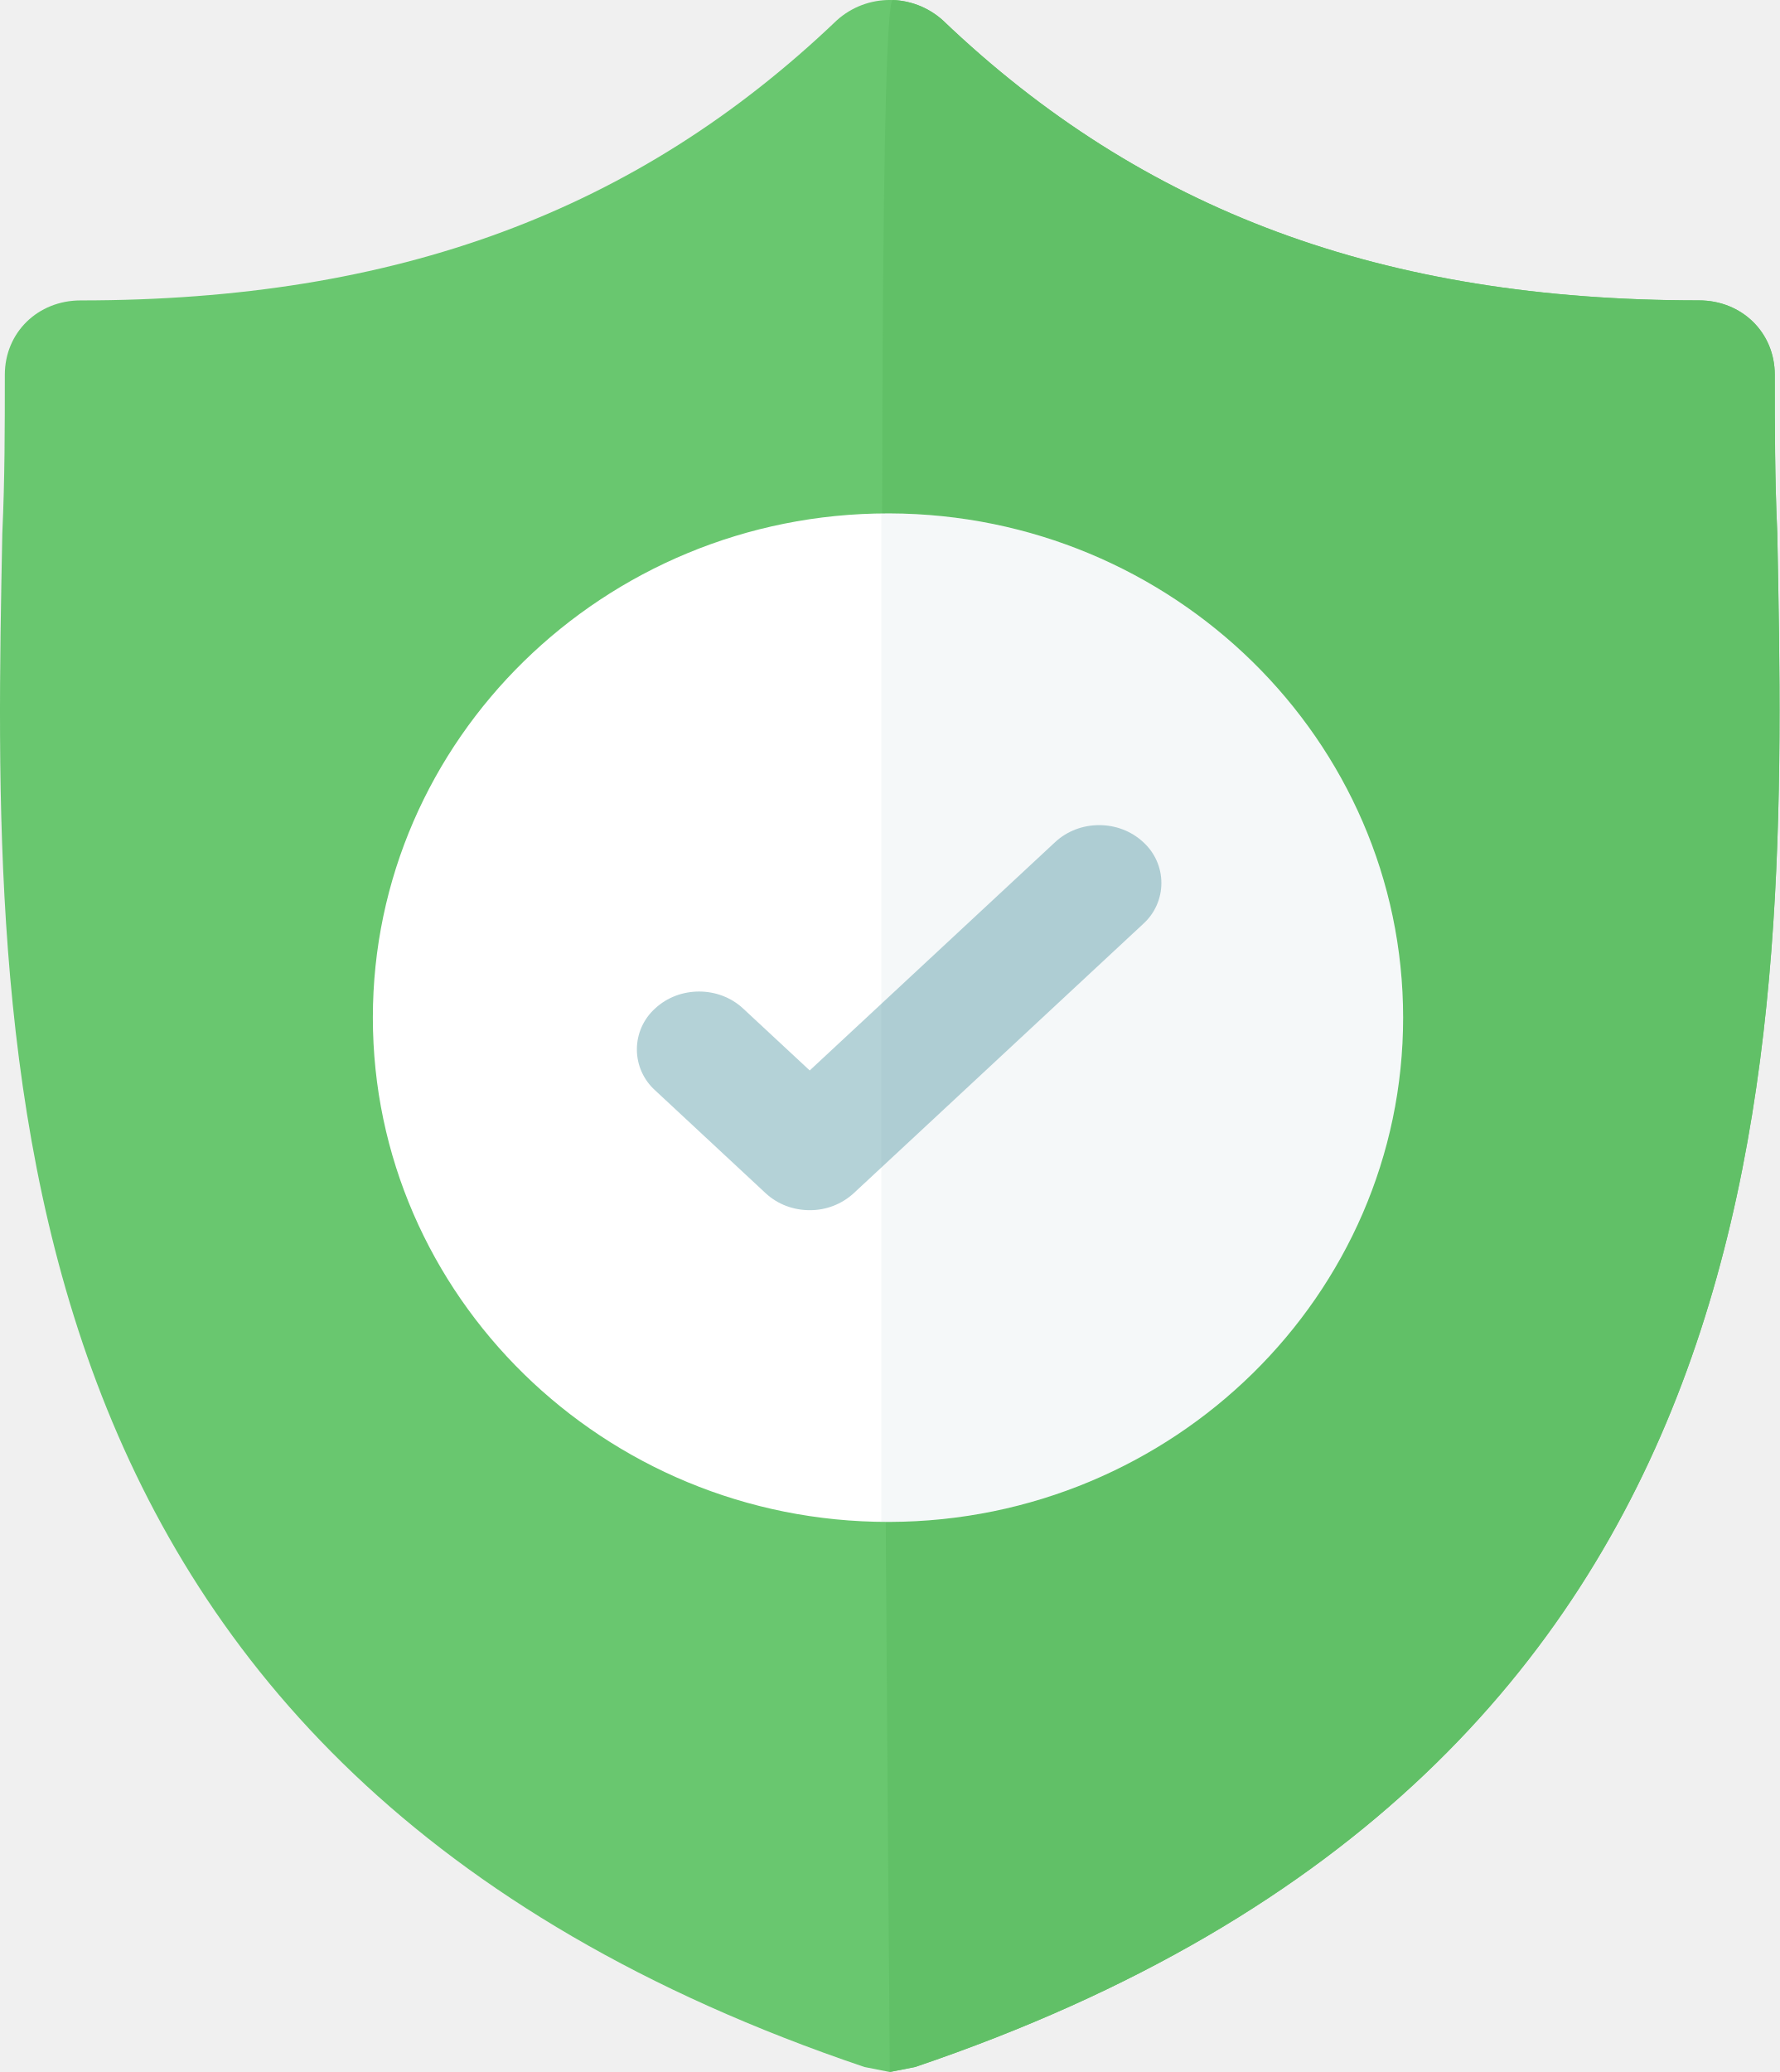
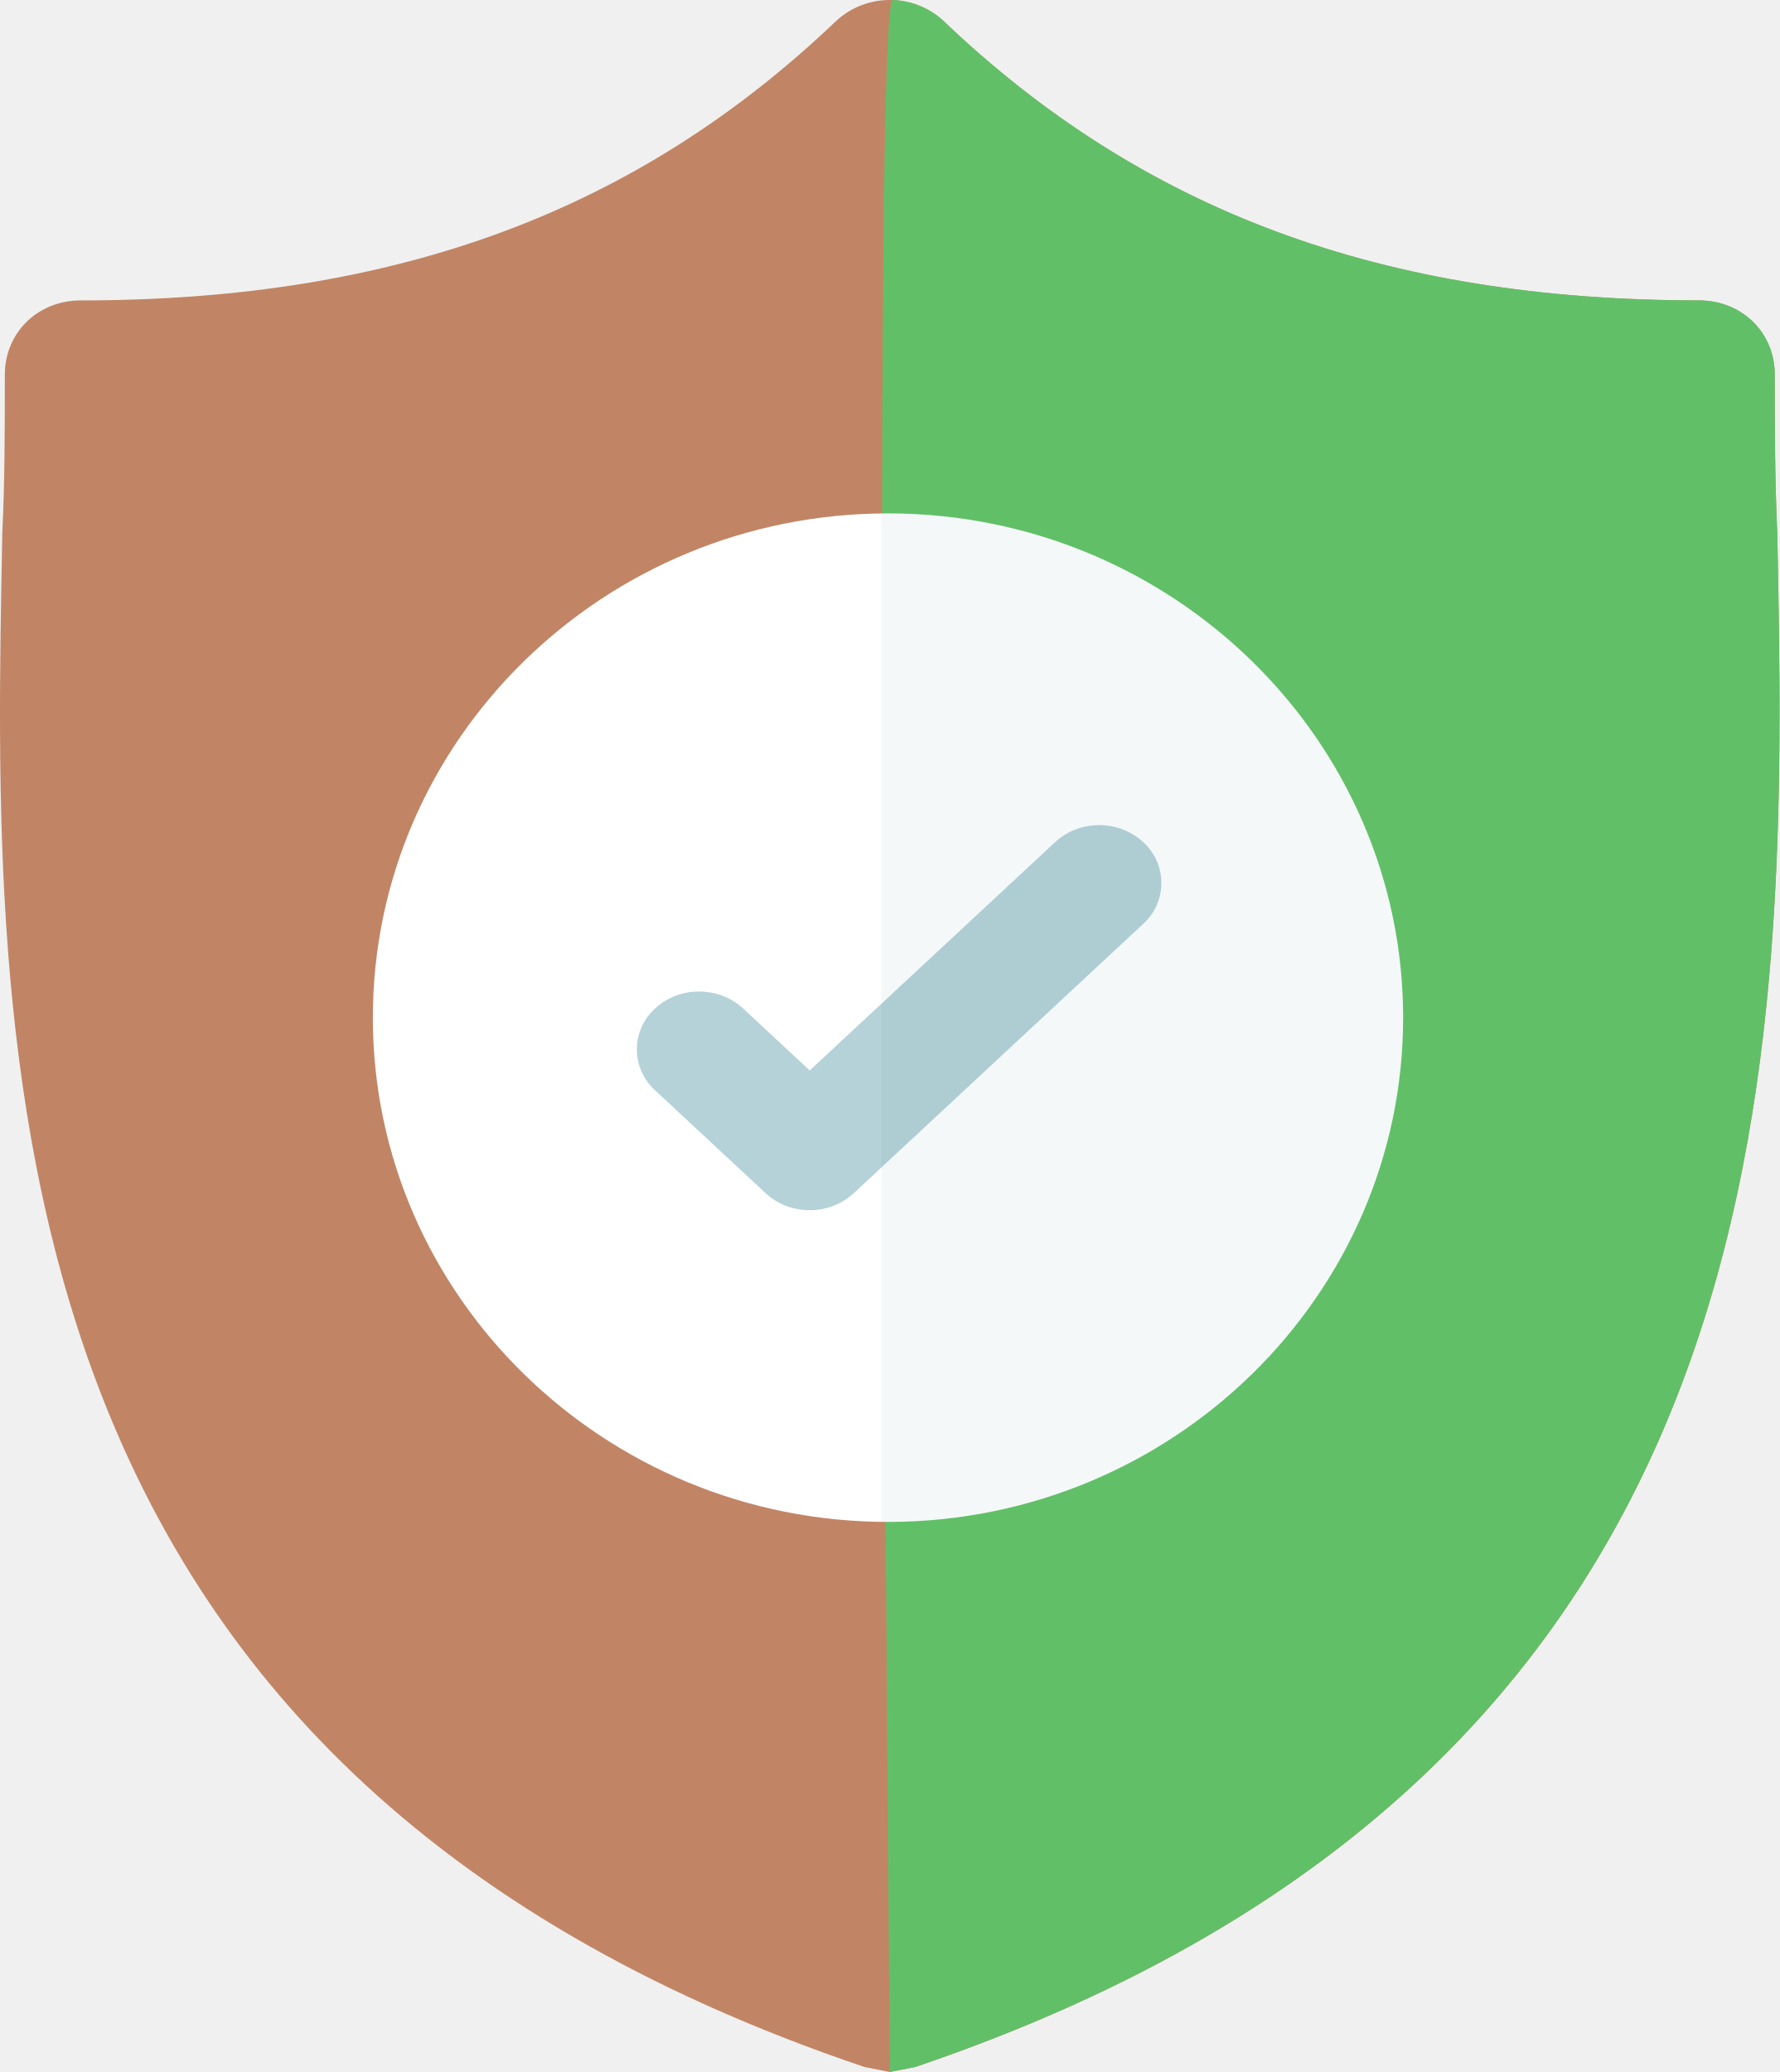
<svg xmlns="http://www.w3.org/2000/svg" xmlns:xlink="http://www.w3.org/1999/xlink" width="67" height="78" viewBox="0 0 67 78">
  <defs>
    <path id="a" d="M38.79 18.982c0 10.444-8.665 18.945-19.327 18.983h-.068C8.702 37.965 0 29.449 0 18.982 0 8.516 8.702 0 19.395 0h.068C30.125.037 38.79 8.539 38.79 18.982z" />
  </defs>
  <g fill="none" fill-rule="evenodd">
-     <path fill="#69C76F" fill-rule="nonzero" d="M66.916 20.077c-.095-2.052-.095-4.01-.095-5.97 0-1.585-1.238-2.798-2.856-2.798-11.9 0-20.944-3.357-28.464-10.54a2.982 2.982 0 00-3.999 0c-7.52 7.183-16.564 10.54-28.464 10.54-1.618 0-2.856 1.213-2.856 2.799 0 1.958 0 3.917-.095 5.97-.38 19.587-.952 46.45 32.463 57.735l.952.187.952-.187c33.319-11.286 32.843-38.055 32.462-57.736z" />
+     <path fill="#c18565" fill-rule="nonzero" d="M66.916 20.077c-.095-2.052-.095-4.01-.095-5.97 0-1.585-1.238-2.798-2.856-2.798-11.9 0-20.944-3.357-28.464-10.54a2.982 2.982 0 00-3.999 0c-7.52 7.183-16.564 10.54-28.464 10.54-1.618 0-2.856 1.213-2.856 2.799 0 1.958 0 3.917-.095 5.97-.38 19.587-.952 46.45 32.463 57.735l.952.187.952-.187c33.319-11.286 32.843-38.055 32.462-57.736z" />
    <path fill="#61C067" fill-rule="nonzero" d="M66.916 20.075c-.095-2.052-.095-4.01-.095-5.97 0-1.585-1.238-2.798-2.856-2.798-11.9 0-20.944-3.358-28.464-10.54A2.985 2.985 0 0033.616 0c-.501-.02-.54 25.98-.114 77.998l.952-.187c33.319-11.286 32.843-38.055 32.462-57.736z" />
    <g transform="translate(14.038 19.327)">
      <mask id="b" fill="#fff">
        <use xlink:href="#a" />
      </mask>
      <use fill="#FFF" fill-rule="nonzero" xlink:href="#a" />
      <path fill="#B4D2D7" fill-rule="nonzero" d="M29.002 15.454l-8.961 8.337-1.937 1.801a2.429 2.429 0 01-1.656.638c-.6 0-1.2-.212-1.658-.638l-4.163-3.874a2.072 2.072 0 010-3.081c.914-.851 2.397-.851 3.312 0l2.509 2.333 9.242-8.597c.915-.851 2.398-.851 3.312 0a2.072 2.072 0 010 3.081z" mask="url(#b)" />
      <path fill="#336F89" fill-rule="nonzero" d="M48.764 19.672c0 15.761-13.28 28.59-29.621 28.647V-8.973c16.341.056 29.62 12.885 29.62 28.645z" mask="url(#b)" opacity=".05" />
    </g>
  </g>
</svg>
